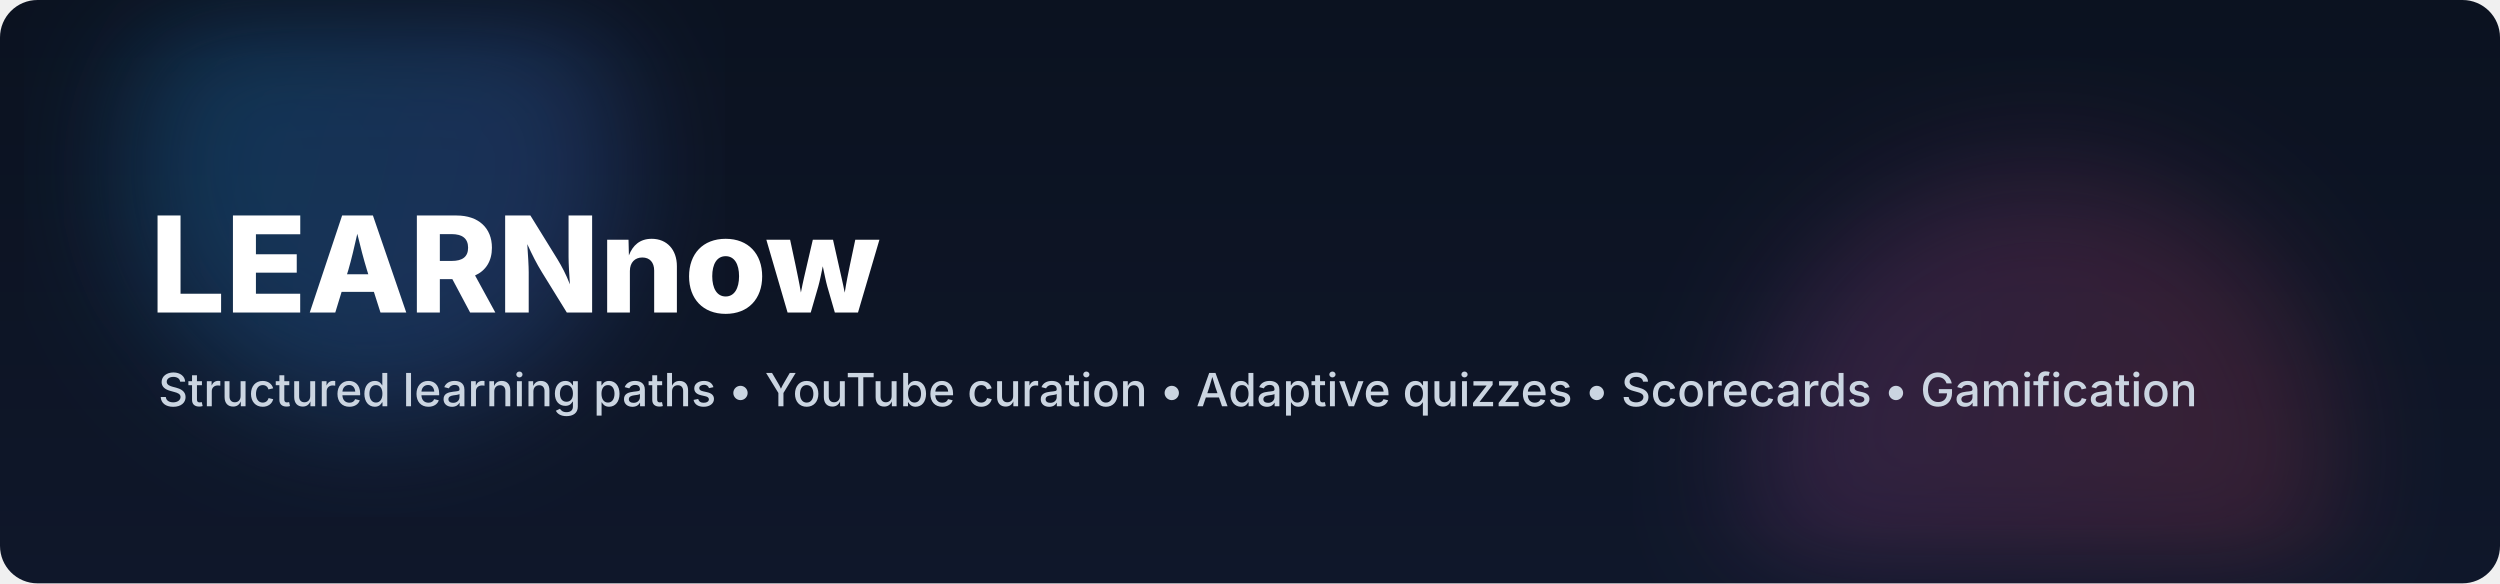
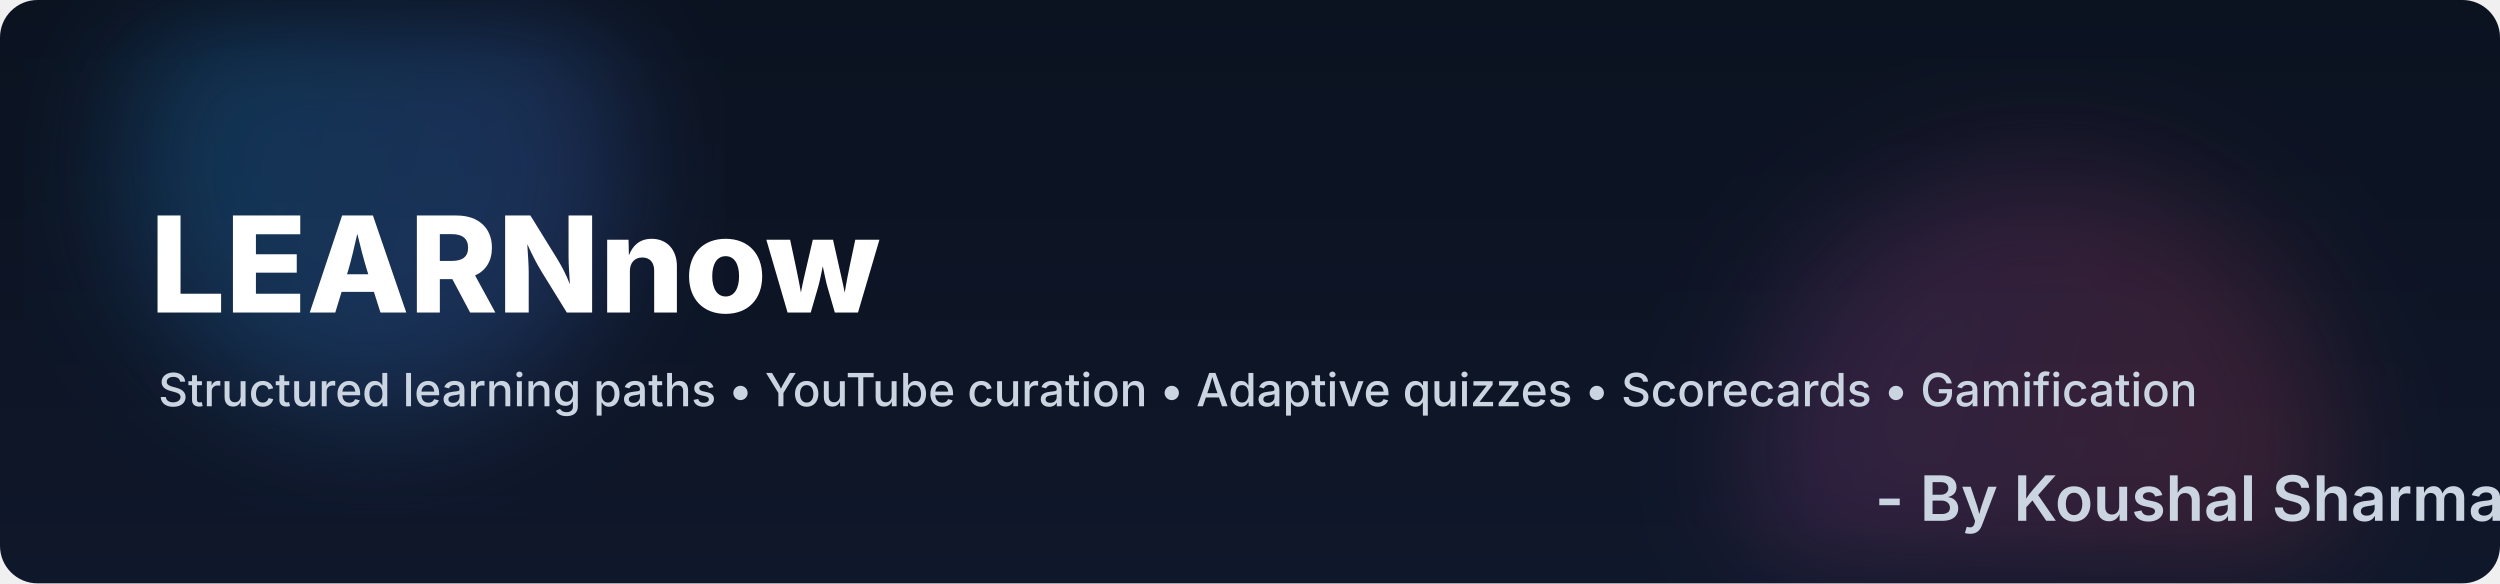
<svg xmlns="http://www.w3.org/2000/svg" width="1200" height="280" viewBox="0 0 1200 280" fill="none">
  <defs>
    <linearGradient id="g" x1="0" y1="0" x2="1200" y2="280" gradientUnits="userSpaceOnUse">
      <stop stop-color="#0ea5e9" />
      <stop offset="0.5" stop-color="#8b5cf6" />
      <stop offset="1" stop-color="#ef4444" />
    </linearGradient>
    <linearGradient id="bg" x1="0" y1="0" x2="0" y2="1">
      <stop offset="0" stop-color="#0b1220" />
      <stop offset="1" stop-color="#0f172a" />
    </linearGradient>
    <filter id="blur" x="-20%" y="-20%" width="140%" height="140%">
      <feGaussianBlur stdDeviation="30" />
    </filter>
  </defs>
  <rect width="1200" height="280" rx="18" fill="url(#bg)" />
  <circle cx="180" cy="80" r="120" fill="url(#g)" opacity="0.25" filter="url(#blur)" />
  <circle cx="980" cy="220" r="140" fill="url(#g)" opacity="0.20" filter="url(#blur)" />
  <text x="72" y="150" fill="white" font-family="Inter, Segoe UI, Roboto, Helvetica, Arial, sans-serif" font-size="64" font-weight="800">
    LEARNnow
  </text>
  <text x="76" y="195" fill="#cbd5e1" font-family="Inter, Segoe UI, Roboto, Helvetica, Arial, sans-serif" font-size="22" font-weight="500">
    Structured learning paths • YouTube curation • Adaptive quizzes • Scorecards • Gamification
  </text>
+   <text x="900" y="250" fill="#cbd5e1" font-family="Inter, Segoe UI, Roboto, Helvetica, Arial, sans-serif" font-size="30" font-weight="600">
+     - By Koushal Sharma 
+   </text>
</svg>
